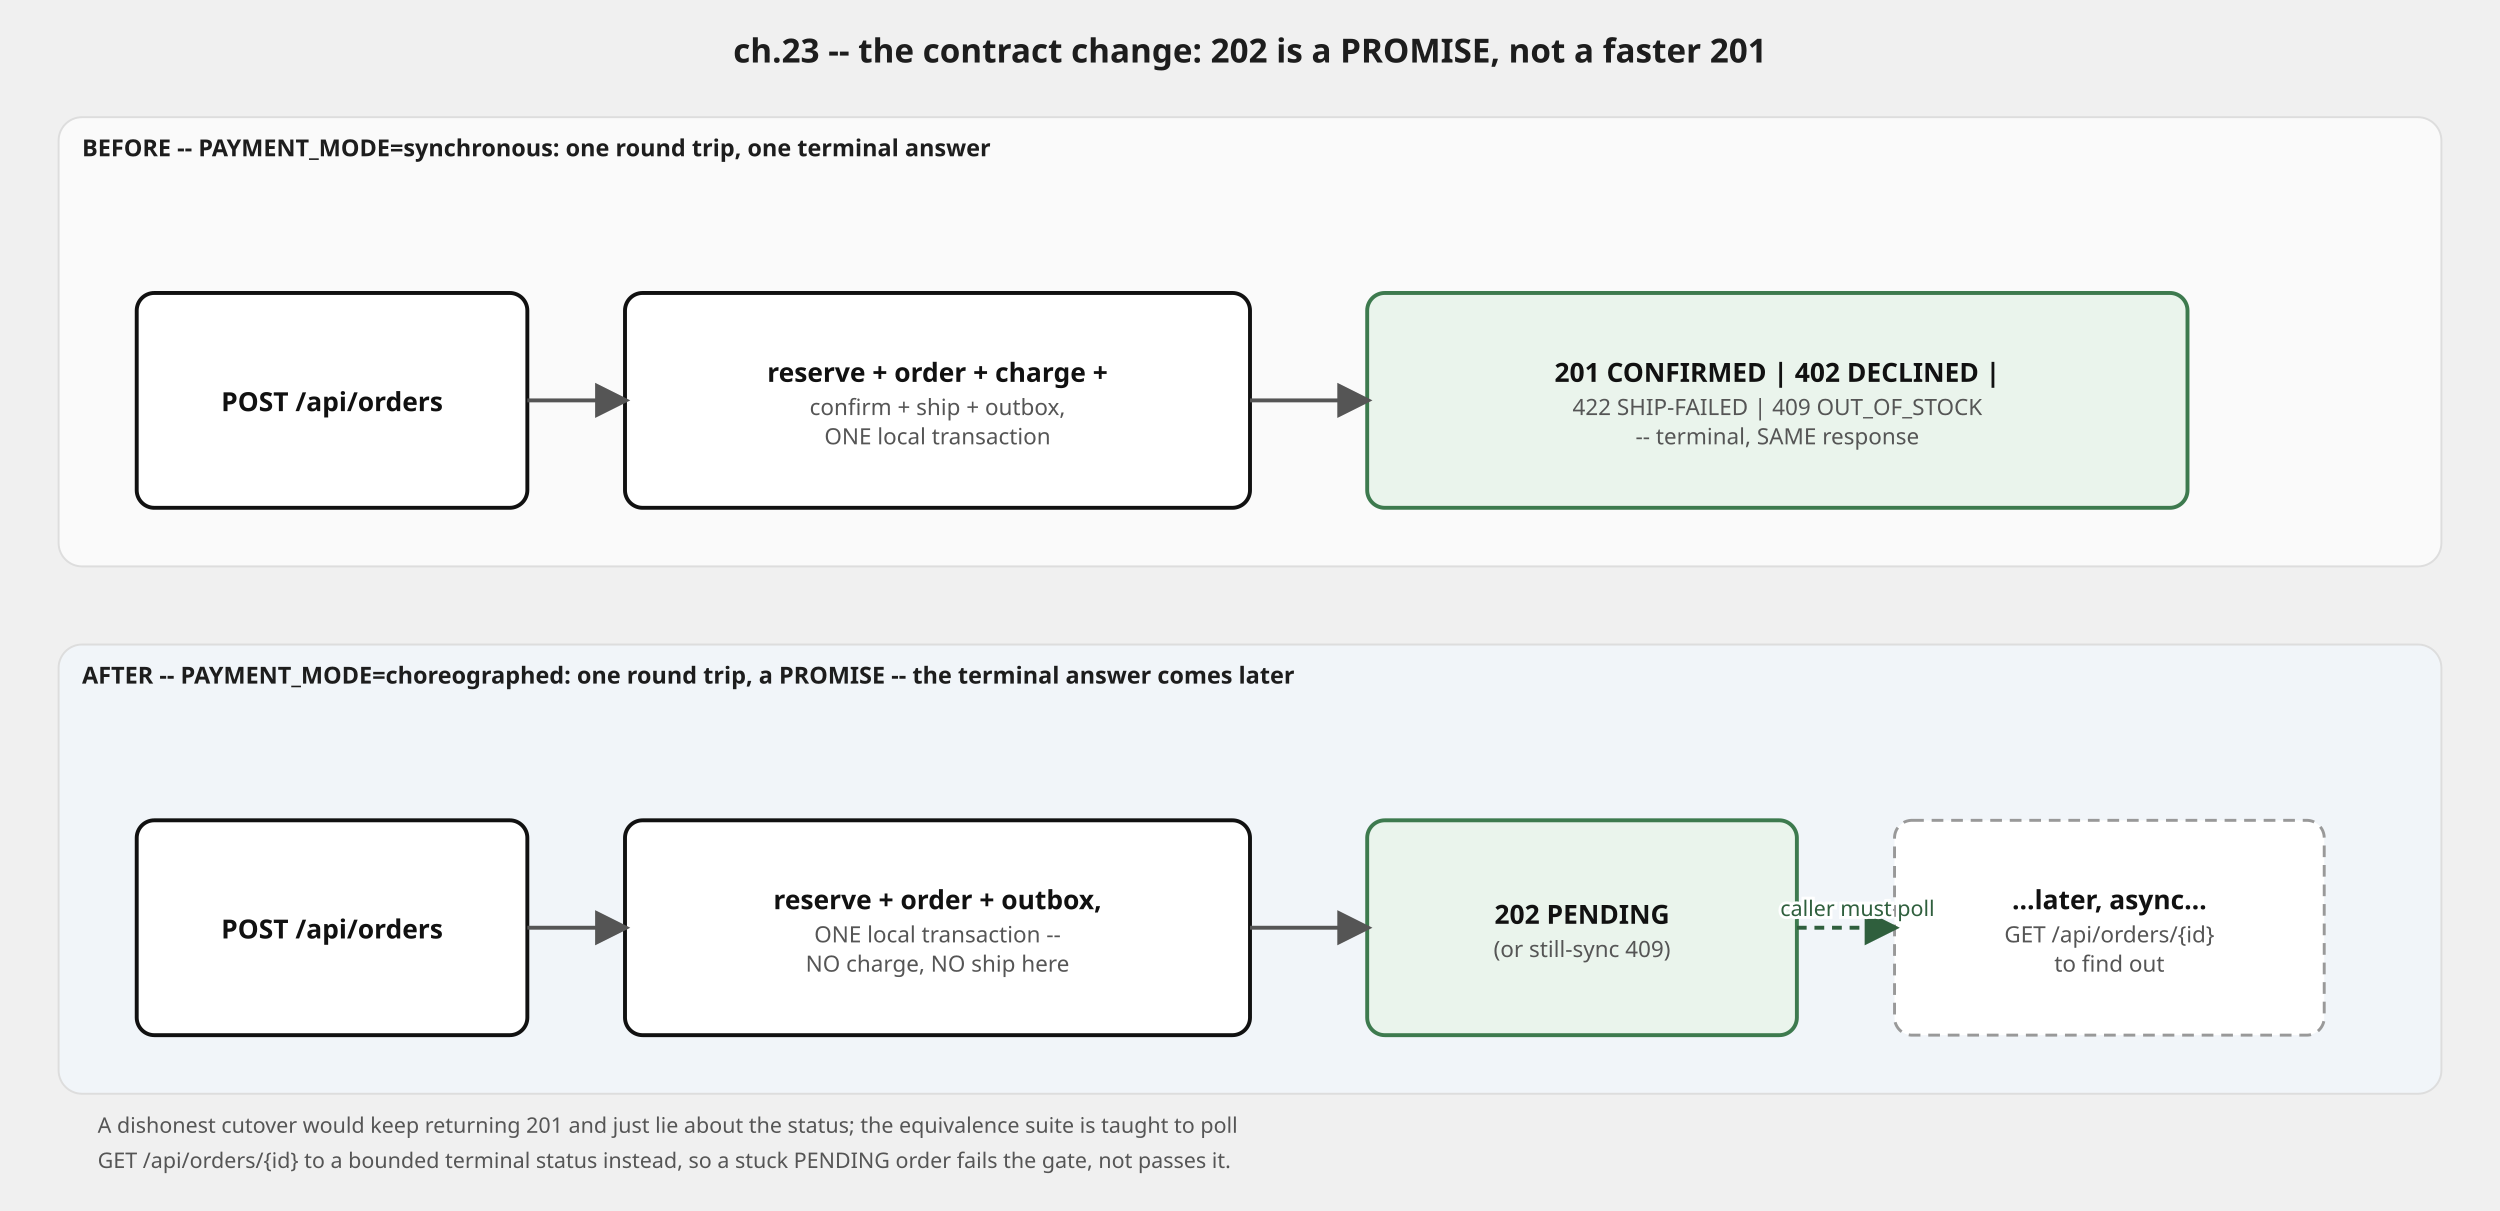
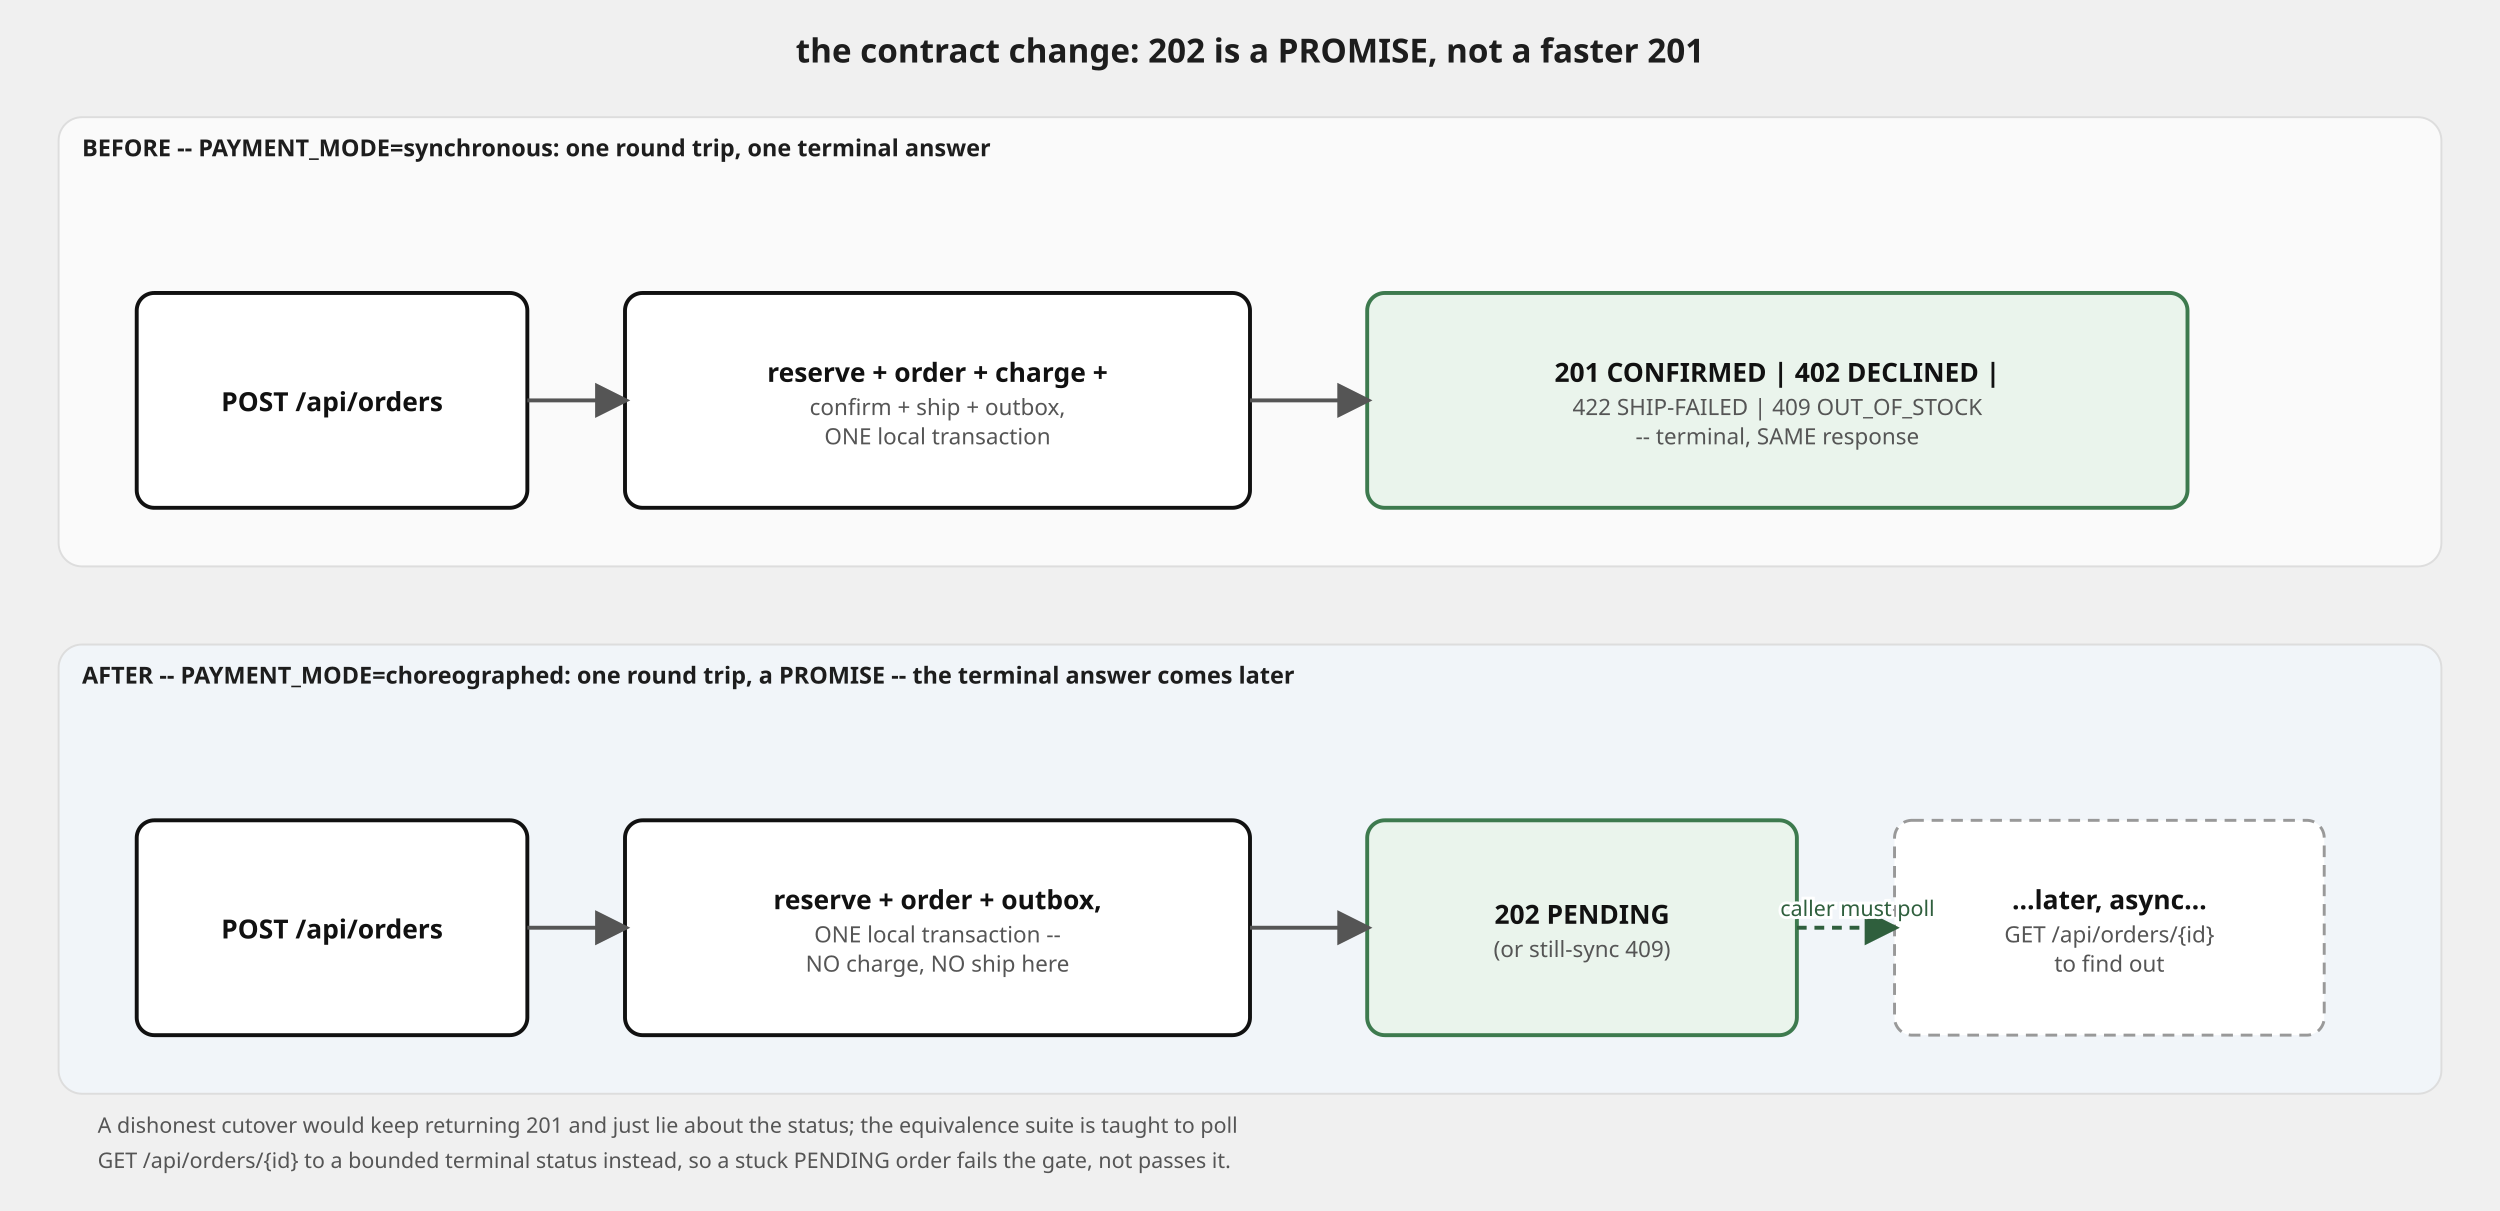
<svg xmlns="http://www.w3.org/2000/svg" viewBox="0 0 1280 620" font-family="'Red Hat Text', system-ui, sans-serif" role="img">
  <defs>
    <marker id="a" viewBox="0 0 10 10" refX="8.5" refY="5" markerWidth="9" markerHeight="9" orient="auto-start-reverse">
      <path d="M0,0 L10,5 L0,10 z" fill="#555" />
    </marker>
    <marker id="am" viewBox="0 0 10 10" refX="8.5" refY="5" markerWidth="9" markerHeight="9" orient="auto-start-reverse">
      <path d="M0,0 L10,5 L0,10 z" fill="#2f5f3d" />
    </marker>
  </defs>
  <rect x="30" y="60" width="1220" height="230" rx="12" fill="#fafafa" stroke="#ddd" />
  <text x="42" y="80" font-size="12" font-weight="700" fill="#1d1d1d">BEFORE -- PAYMENT_MODE=synchronous: one round trip, one terminal answer</text>
  <rect x="30" y="330" width="1220" height="230" rx="12" fill="#f1f5f9" stroke="#ddd" />
  <text x="42" y="350" font-size="12" font-weight="700" fill="#1d1d1d">AFTER -- PAYMENT_MODE=choreographed: one round trip, a PROMISE -- the terminal answer comes later</text>
  <rect x="70" y="150" width="200" height="110" rx="9" fill="#ffffff" stroke="#111111" stroke-width="2" />
  <text x="170.0" y="210.5" font-size="13.5" font-weight="700" fill="#111111" text-anchor="middle">POST /api/orders</text>
  <rect x="320" y="150" width="320" height="110" rx="9" fill="#ffffff" stroke="#111111" stroke-width="2" />
  <text x="480.0" y="195.5" font-size="13.5" font-weight="700" fill="#111111" text-anchor="middle">reserve + order + charge +</text>
  <text x="480.0" y="212.5" font-size="11.5" fill="#555555" text-anchor="middle">confirm + ship + outbox,</text>
  <text x="480.0" y="227.5" font-size="11.5" fill="#555555" text-anchor="middle">ONE local transaction</text>
  <rect x="700" y="150" width="420" height="110" rx="9" fill="#eaf4ec" stroke="#3d7a4e" stroke-width="2" />
  <text x="910.0" y="195.5" font-size="13.5" font-weight="700" fill="#111111" text-anchor="middle">201 CONFIRMED | 402 DECLINED |</text>
  <text x="910.0" y="212.5" font-size="11.5" fill="#555555" text-anchor="middle">422 SHIP-FAILED | 409 OUT_OF_STOCK</text>
  <text x="910.0" y="227.5" font-size="11.5" fill="#555555" text-anchor="middle">-- terminal, SAME response</text>
  <rect x="70" y="420" width="200" height="110" rx="9" fill="#ffffff" stroke="#111111" stroke-width="2" />
  <text x="170.0" y="480.5" font-size="13.5" font-weight="700" fill="#111111" text-anchor="middle">POST /api/orders</text>
  <rect x="320" y="420" width="320" height="110" rx="9" fill="#ffffff" stroke="#111111" stroke-width="2" />
  <text x="480.0" y="465.5" font-size="13.5" font-weight="700" fill="#111111" text-anchor="middle">reserve + order + outbox,</text>
  <text x="480.0" y="482.5" font-size="11.5" fill="#555555" text-anchor="middle">ONE local transaction --</text>
  <text x="480.0" y="497.5" font-size="11.5" fill="#555555" text-anchor="middle">NO charge, NO ship here</text>
  <rect x="700" y="420" width="220" height="110" rx="9" fill="#eaf4ec" stroke="#3d7a4e" stroke-width="2" />
  <text x="810.0" y="473.0" font-size="13.5" font-weight="700" fill="#111111" text-anchor="middle">202 PENDING</text>
  <text x="810.0" y="490.0" font-size="11.5" fill="#555555" text-anchor="middle">(or still-sync 409)</text>
  <rect x="970" y="420" width="220" height="110" rx="9" fill="#ffffff" stroke="#999999" stroke-width="1.5" stroke-dasharray="6 4" />
  <text x="1080.0" y="465.5" font-size="13.5" font-weight="700" fill="#111111" text-anchor="middle">...later, async...</text>
  <text x="1080.0" y="482.5" font-size="11.5" fill="#555555" text-anchor="middle">GET /api/orders/{id}</text>
  <text x="1080.0" y="497.5" font-size="11.5" fill="#555555" text-anchor="middle">to find out</text>
  <path d="M270.0,205.0 L320.0,205.0" fill="none" stroke="#555" stroke-width="2" marker-end="url(#a)" />
  <path d="M640.0,205.0 L700.0,205.0" fill="none" stroke="#555" stroke-width="2" marker-end="url(#a)" />
  <path d="M270.0,475.0 L320.0,475.0" fill="none" stroke="#555" stroke-width="2" marker-end="url(#a)" />
  <path d="M640.0,475.0 L700.0,475.0" fill="none" stroke="#555" stroke-width="2" marker-end="url(#a)" />
  <path d="M920.0,475.0 L970.0,475.0" fill="none" stroke="#2f5f3d" stroke-width="2" stroke-dasharray="5 4" marker-end="url(#am)" />
  <text x="951.0" y="469.0" font-size="11" fill="#ffffff" stroke="#ffffff" stroke-width="3" paint-order="stroke" text-anchor="middle">caller must poll</text>
  <text x="951.0" y="469.0" font-size="11" fill="#2f5f3d" text-anchor="middle">caller must poll</text>
-   <text x="640.0" y="32" font-size="17" fill="#1d1d1d" text-anchor="middle" font-weight="700">ch.23 -- the contract change: 202 is a PROMISE, not a faster 201</text>
+   <text x="640.0" y="32" font-size="17" fill="#1d1d1d" text-anchor="middle" font-weight="700">the contract change: 202 is a PROMISE, not a faster 201</text>
  <text x="50" y="580" font-size="11" fill="#555555" text-anchor="start">A dishonest cutover would keep returning 201 and just lie about the status; the equivalence suite is taught to poll</text>
  <text x="50" y="598" font-size="11" fill="#555555" text-anchor="start">GET /api/orders/{id} to a bounded terminal status instead, so a stuck PENDING order fails the gate, not passes it.</text>
</svg>
